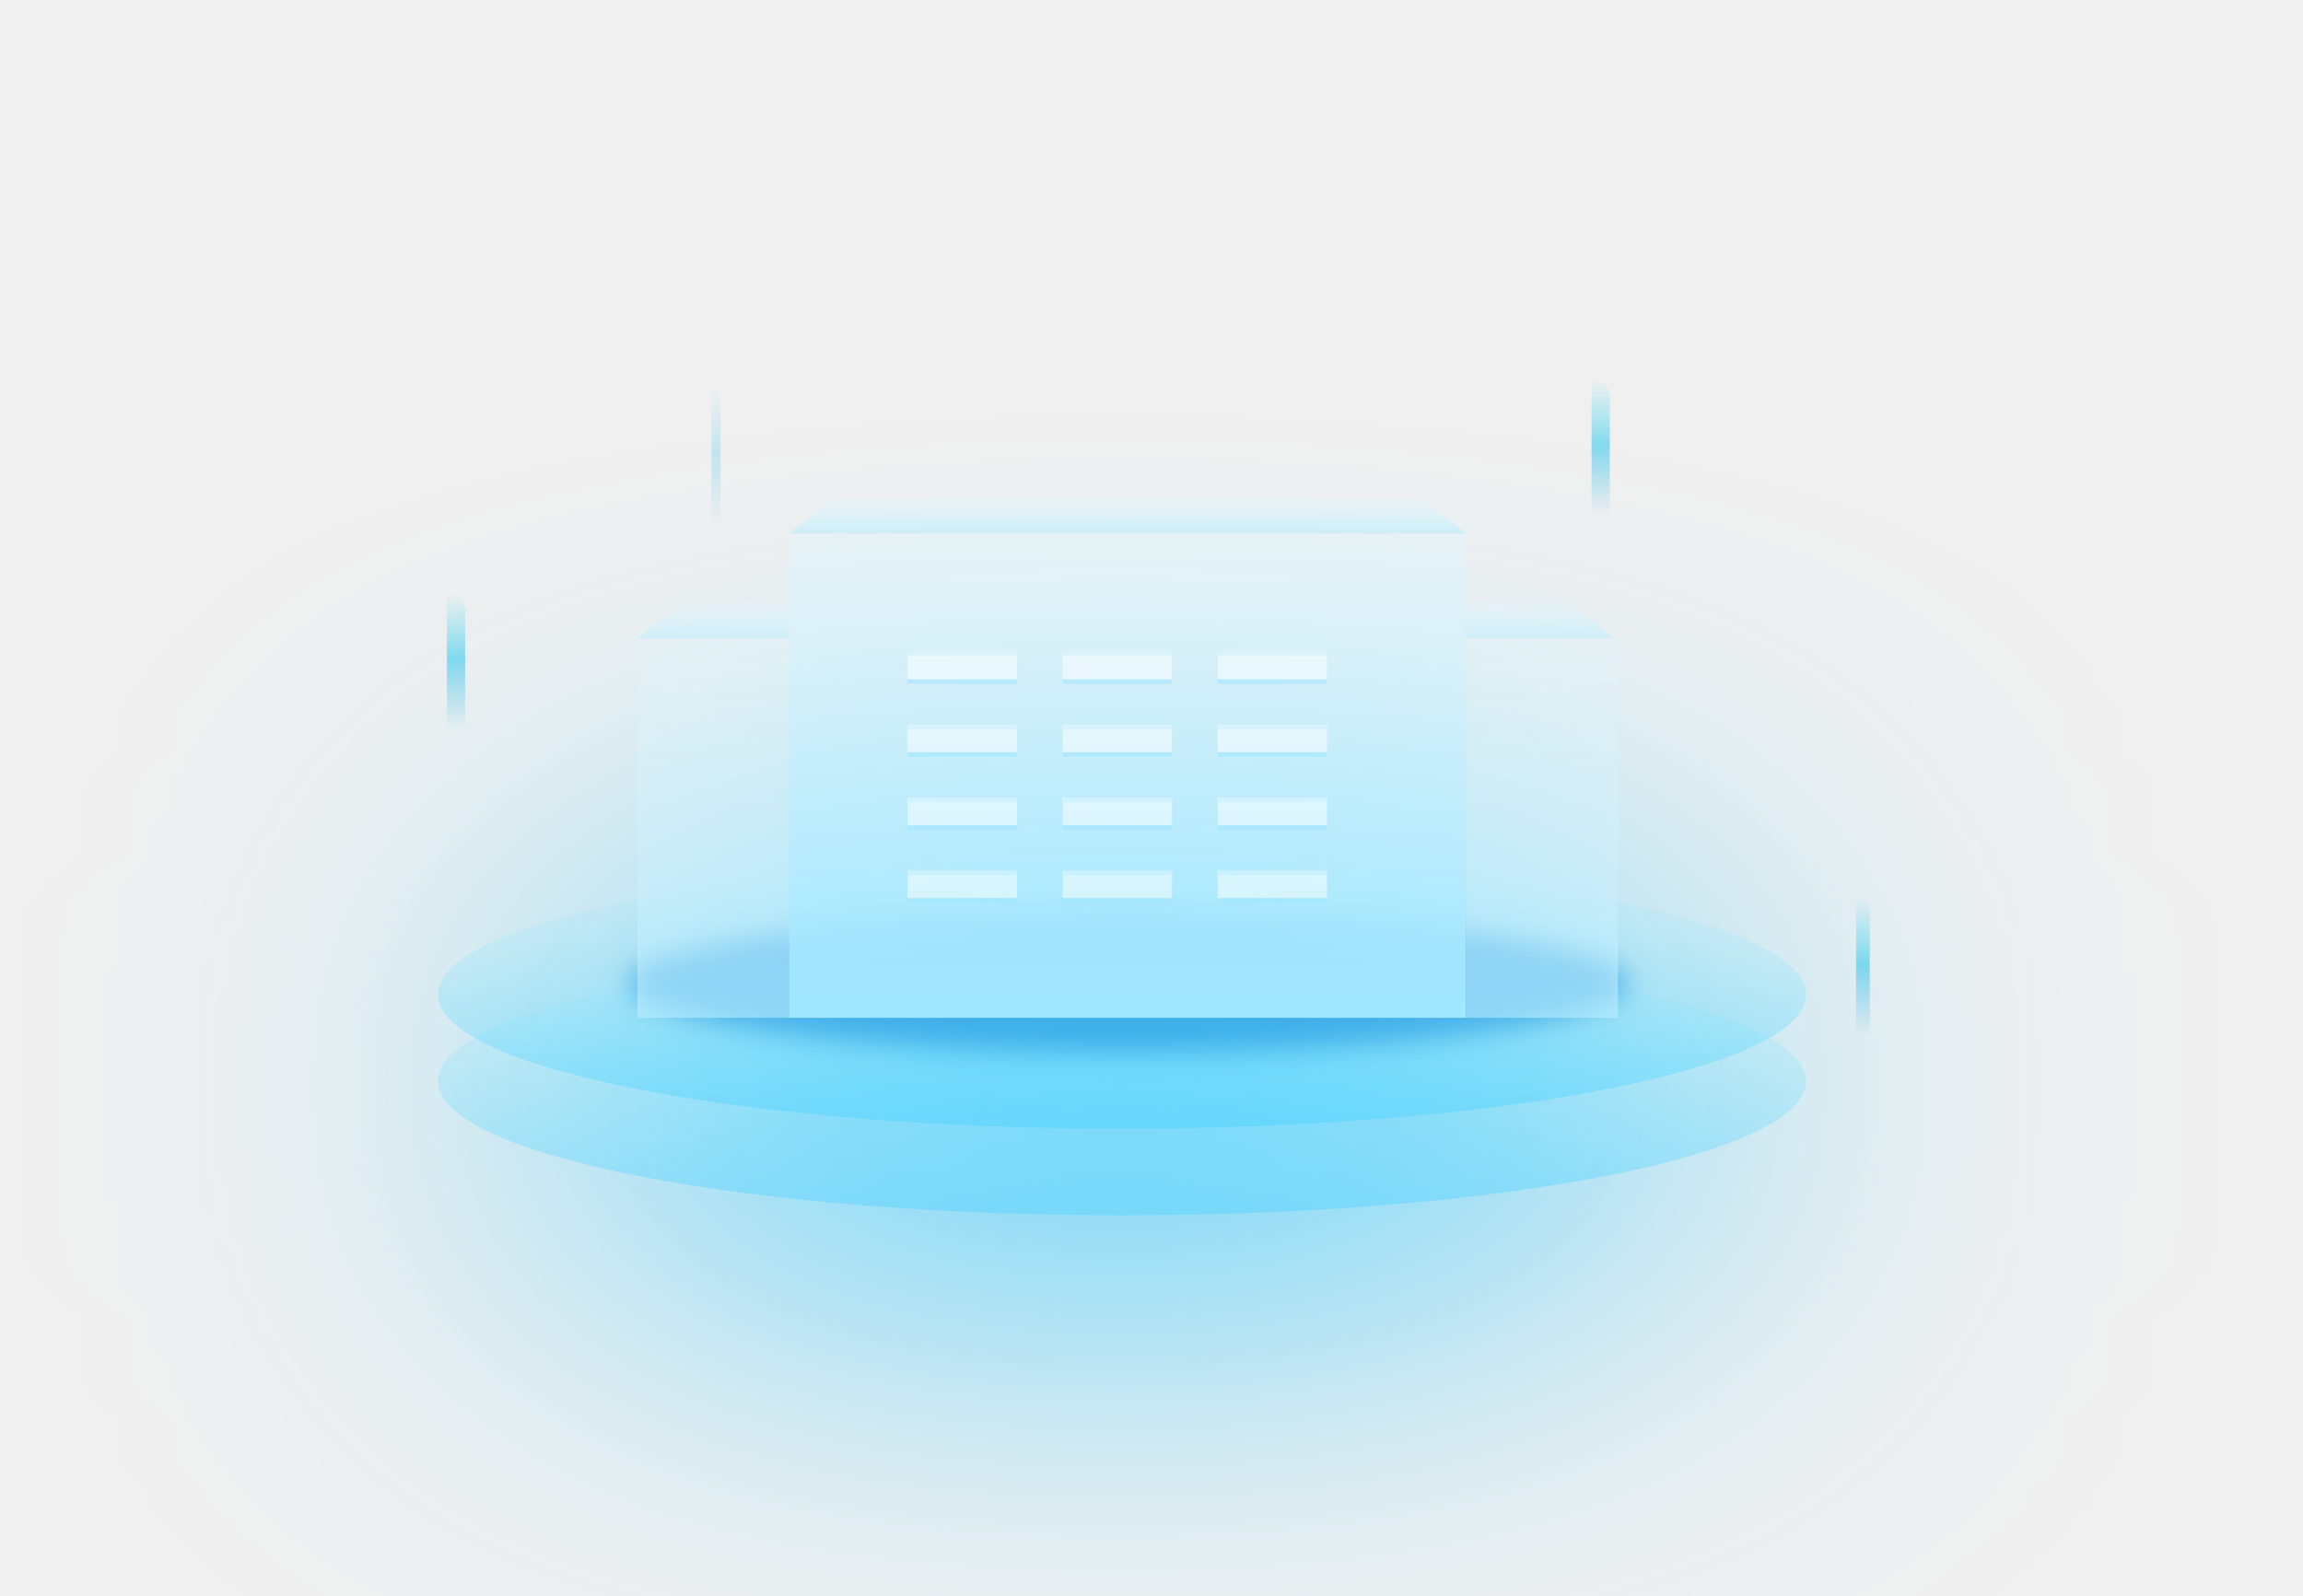
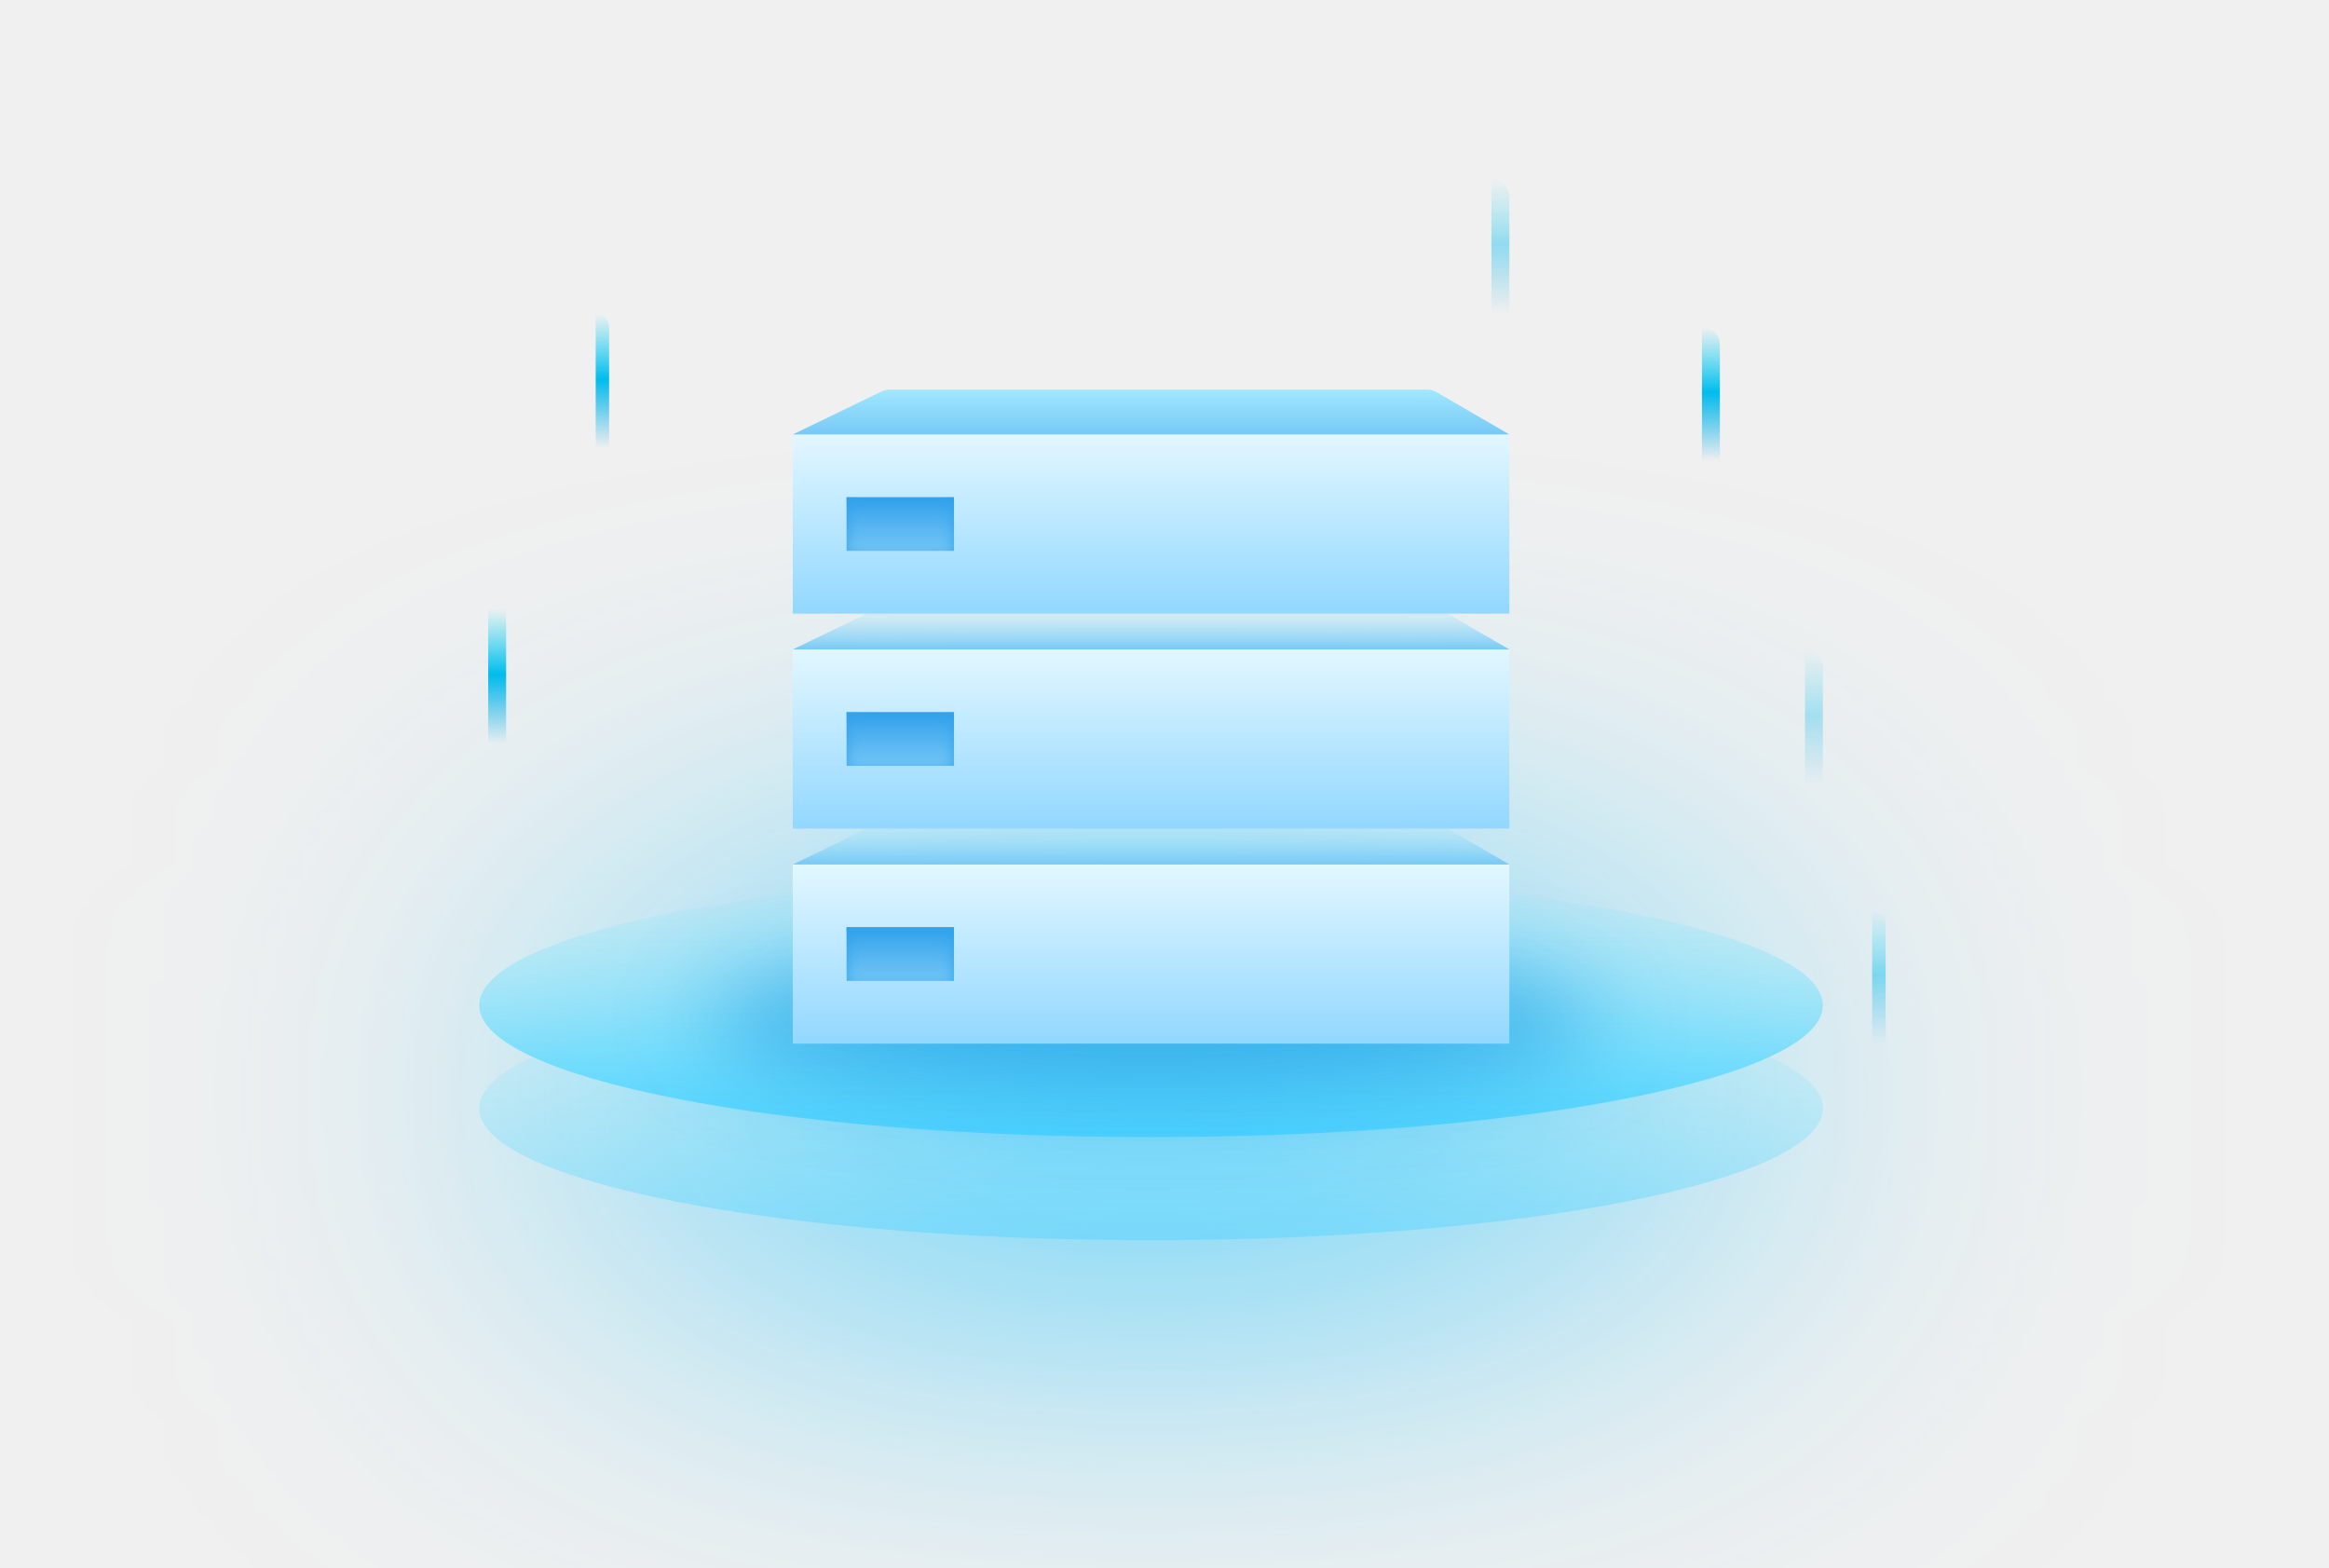
- <svg xmlns="http://www.w3.org/2000/svg" xmlns:xlink="http://www.w3.org/1999/xlink" width="505px" height="350px" viewBox="0 0 505 350" version="1.1">
+ <svg xmlns="http://www.w3.org/2000/svg" xmlns:xlink="http://www.w3.org/1999/xlink" width="520px" height="350px" viewBox="0 0 520 350" version="1.1">
  <defs>
    <filter x="-55.0%" y="-254.8%" width="210.0%" height="609.5%" filterUnits="objectBoundingBox" id="filter-1">
      <feGaussianBlur stdDeviation="50" in="SourceGraphic" />
    </filter>
    <linearGradient x1="50%" y1="0%" x2="50%" y2="100%" id="linearGradient-2">
      <stop stop-color="#7AE9FF" stop-opacity="0" offset="0%" />
-       <stop stop-color="#44CFFF" stop-opacity="0.5" offset="100%" />
+       <stop stop-color="#44CFFF" offset="100%" />
    </linearGradient>
    <linearGradient x1="50%" y1="0%" x2="50%" y2="100%" id="linearGradient-3">
      <stop stop-color="#7AE9FF" stop-opacity="0" offset="0%" />
      <stop stop-color="#56D3FF" stop-opacity="0.5" offset="100%" />
    </linearGradient>
-     <filter x="-4.1%" y="-30.0%" width="108.2%" height="160.0%" filterUnits="objectBoundingBox" id="filter-4">
-       <feGaussianBlur stdDeviation="3" in="SourceGraphic" />
+     <filter x="-15.0%" y="-100.0%" width="130.0%" height="300.0%" filterUnits="objectBoundingBox" id="filter-4">
+       <feGaussianBlur stdDeviation="10" in="SourceGraphic" />
    </filter>
-     <linearGradient x1="50%" y1="0%" x2="50%" y2="100%" id="linearGradient-5">
-       <stop stop-color="#E0F8FF" stop-opacity="0.38" offset="0%" />
-       <stop stop-color="#BEEEFF" offset="100%" />
+     <linearGradient x1="50%" y1="0%" x2="50%" y2="97.606%" id="linearGradient-5">
+       <stop stop-color="#E2F7FF" offset="0%" />
+       <stop stop-color="#94D8FF" offset="100%" />
    </linearGradient>
-     <linearGradient x1="58.265%" y1="100%" x2="58.265%" y2="0%" id="linearGradient-6">
-       <stop stop-color="#E0F8FF" stop-opacity="0.38" offset="0%" />
-       <stop stop-color="#BEEEFF" offset="100%" />
+     <linearGradient x1="50%" y1="0%" x2="50%" y2="100%" id="linearGradient-6">
+       <stop stop-color="#33A1EC" offset="0%" />
+       <stop stop-color="#73C6F5" offset="100%" />
    </linearGradient>
-     <linearGradient x1="58.265%" y1="100%" x2="58.265%" y2="0%" id="linearGradient-7">
-       <stop stop-color="#E0F8FF" stop-opacity="0.38" offset="0%" />
-       <stop stop-color="#BEEEFF" offset="100%" />
+     <rect id="path-7" x="12" y="24" width="24" height="12" />
+     <filter x="-8.3%" y="-16.7%" width="116.7%" height="133.3%" filterUnits="objectBoundingBox" id="filter-8">
+       <feGaussianBlur stdDeviation="1.5" in="SourceAlpha" result="shadowBlurInner1" />
+       <feOffset dx="0" dy="1" in="shadowBlurInner1" result="shadowOffsetInner1" />
+       <feComposite in="shadowOffsetInner1" in2="SourceAlpha" operator="arithmetic" k2="-1" k3="1" result="shadowInnerInner1" />
+       <feColorMatrix values="0 0 0 0 0.184   0 0 0 0 0.643   0 0 0 0 0.929  0 0 0 1 0" type="matrix" in="shadowInnerInner1" />
+     </filter>
+     <linearGradient x1="62.105%" y1="100%" x2="62.105%" y2="0%" id="linearGradient-9">
+       <stop stop-color="#77C9F5" offset="0%" />
+       <stop stop-color="#A1E7FF" stop-opacity="0" offset="100%" />
    </linearGradient>
-     <linearGradient x1="50%" y1="0%" x2="50%" y2="100%" id="linearGradient-8">
-       <stop stop-color="#E0F8FF" stop-opacity="0.38" offset="0%" />
+     <rect id="path-10" x="12" y="24" width="24" height="12" />
+     <filter x="-8.3%" y="-16.7%" width="116.7%" height="133.3%" filterUnits="objectBoundingBox" id="filter-11">
+       <feGaussianBlur stdDeviation="1.5" in="SourceAlpha" result="shadowBlurInner1" />
+       <feOffset dx="0" dy="1" in="shadowBlurInner1" result="shadowOffsetInner1" />
+       <feComposite in="shadowOffsetInner1" in2="SourceAlpha" operator="arithmetic" k2="-1" k3="1" result="shadowInnerInner1" />
+       <feColorMatrix values="0 0 0 0 0.204   0 0 0 0 0.631   0 0 0 0 0.925  0 0 0 1 0" type="matrix" in="shadowInnerInner1" />
+     </filter>
+     <rect id="path-12" x="12" y="24" width="24" height="12" />
+     <filter x="-8.3%" y="-16.7%" width="116.7%" height="133.3%" filterUnits="objectBoundingBox" id="filter-13">
+       <feGaussianBlur stdDeviation="1.5" in="SourceAlpha" result="shadowBlurInner1" />
+       <feOffset dx="0" dy="1" in="shadowBlurInner1" result="shadowOffsetInner1" />
+       <feComposite in="shadowOffsetInner1" in2="SourceAlpha" operator="arithmetic" k2="-1" k3="1" result="shadowInnerInner1" />
+       <feColorMatrix values="0 0 0 0 0.204   0 0 0 0 0.631   0 0 0 0 0.925  0 0 0 1 0" type="matrix" in="shadowInnerInner1" />
+     </filter>
+     <linearGradient x1="62.105%" y1="100%" x2="62.105%" y2="0%" id="linearGradient-14">
+       <stop stop-color="#77C9F5" offset="0%" />
      <stop stop-color="#A1E7FF" offset="100%" />
    </linearGradient>
-     <rect id="path-9" x="0" y="0" width="24" height="6" />
-     <filter x="-2.1%" y="-8.3%" width="104.2%" height="133.3%" filterUnits="objectBoundingBox" id="filter-10">
-       <feOffset dx="0" dy="1" in="SourceAlpha" result="shadowOffsetOuter1" />
-       <feColorMatrix values="0 0 0 0 0.611   0 0 0 0 0.899   0 0 0 0 1  0 0 0 1 0" type="matrix" in="shadowOffsetOuter1" />
-     </filter>
-     <filter x="-2.1%" y="-8.3%" width="104.2%" height="133.3%" filterUnits="objectBoundingBox" id="filter-11">
-       <feOffset dx="0" dy="1" in="SourceAlpha" result="shadowOffsetInner1" />
-       <feComposite in="shadowOffsetInner1" in2="SourceAlpha" operator="arithmetic" k2="-1" k3="1" result="shadowInnerInner1" />
-       <feColorMatrix values="0 0 0 0 0.901   0 0 0 0 0.974   0 0 0 0 1  0 0 0 1 0" type="matrix" in="shadowInnerInner1" />
-     </filter>
-     <rect id="path-12" x="0" y="16" width="24" height="6" />
-     <filter x="-2.1%" y="-8.3%" width="104.2%" height="133.3%" filterUnits="objectBoundingBox" id="filter-13">
-       <feOffset dx="0" dy="1" in="SourceAlpha" result="shadowOffsetOuter1" />
-       <feColorMatrix values="0 0 0 0 0.611   0 0 0 0 0.899   0 0 0 0 1  0 0 0 1 0" type="matrix" in="shadowOffsetOuter1" />
-     </filter>
-     <filter x="-2.1%" y="-8.3%" width="104.2%" height="133.3%" filterUnits="objectBoundingBox" id="filter-14">
-       <feOffset dx="0" dy="1" in="SourceAlpha" result="shadowOffsetInner1" />
-       <feComposite in="shadowOffsetInner1" in2="SourceAlpha" operator="arithmetic" k2="-1" k3="1" result="shadowInnerInner1" />
-       <feColorMatrix values="0 0 0 0 0.901   0 0 0 0 0.974   0 0 0 0 1  0 0 0 1 0" type="matrix" in="shadowInnerInner1" />
-     </filter>
-     <rect id="path-15" x="0" y="32" width="24" height="6" />
-     <filter x="-2.1%" y="-8.3%" width="104.2%" height="133.3%" filterUnits="objectBoundingBox" id="filter-16">
-       <feOffset dx="0" dy="1" in="SourceAlpha" result="shadowOffsetOuter1" />
-       <feColorMatrix values="0 0 0 0 0.611   0 0 0 0 0.899   0 0 0 0 1  0 0 0 1 0" type="matrix" in="shadowOffsetOuter1" />
-     </filter>
-     <filter x="-2.1%" y="-8.3%" width="104.2%" height="133.3%" filterUnits="objectBoundingBox" id="filter-17">
-       <feOffset dx="0" dy="1" in="SourceAlpha" result="shadowOffsetInner1" />
-       <feComposite in="shadowOffsetInner1" in2="SourceAlpha" operator="arithmetic" k2="-1" k3="1" result="shadowInnerInner1" />
-       <feColorMatrix values="0 0 0 0 0.901   0 0 0 0 0.974   0 0 0 0 1  0 0 0 1 0" type="matrix" in="shadowInnerInner1" />
-     </filter>
-     <rect id="path-18" x="0" y="48" width="24" height="6" />
-     <filter x="-2.1%" y="-8.3%" width="104.2%" height="133.3%" filterUnits="objectBoundingBox" id="filter-19">
-       <feOffset dx="0" dy="1" in="SourceAlpha" result="shadowOffsetOuter1" />
-       <feColorMatrix values="0 0 0 0 0.611   0 0 0 0 0.899   0 0 0 0 1  0 0 0 1 0" type="matrix" in="shadowOffsetOuter1" />
-     </filter>
-     <filter x="-2.1%" y="-8.3%" width="104.2%" height="133.3%" filterUnits="objectBoundingBox" id="filter-20">
-       <feOffset dx="0" dy="1" in="SourceAlpha" result="shadowOffsetInner1" />
-       <feComposite in="shadowOffsetInner1" in2="SourceAlpha" operator="arithmetic" k2="-1" k3="1" result="shadowInnerInner1" />
-       <feColorMatrix values="0 0 0 0 0.901   0 0 0 0 0.974   0 0 0 0 1  0 0 0 1 0" type="matrix" in="shadowInnerInner1" />
-     </filter>
-     <rect id="path-21" x="0" y="0" width="24" height="6" />
-     <filter x="-2.1%" y="-8.3%" width="104.2%" height="133.3%" filterUnits="objectBoundingBox" id="filter-22">
-       <feOffset dx="0" dy="1" in="SourceAlpha" result="shadowOffsetOuter1" />
-       <feColorMatrix values="0 0 0 0 0.611   0 0 0 0 0.899   0 0 0 0 1  0 0 0 1 0" type="matrix" in="shadowOffsetOuter1" />
-     </filter>
-     <filter x="-2.1%" y="-8.3%" width="104.2%" height="133.3%" filterUnits="objectBoundingBox" id="filter-23">
-       <feOffset dx="0" dy="1" in="SourceAlpha" result="shadowOffsetInner1" />
-       <feComposite in="shadowOffsetInner1" in2="SourceAlpha" operator="arithmetic" k2="-1" k3="1" result="shadowInnerInner1" />
-       <feColorMatrix values="0 0 0 0 0.901   0 0 0 0 0.974   0 0 0 0 1  0 0 0 1 0" type="matrix" in="shadowInnerInner1" />
-     </filter>
-     <rect id="path-24" x="0" y="16" width="24" height="6" />
-     <filter x="-2.1%" y="-8.3%" width="104.2%" height="133.3%" filterUnits="objectBoundingBox" id="filter-25">
-       <feOffset dx="0" dy="1" in="SourceAlpha" result="shadowOffsetOuter1" />
-       <feColorMatrix values="0 0 0 0 0.611   0 0 0 0 0.899   0 0 0 0 1  0 0 0 1 0" type="matrix" in="shadowOffsetOuter1" />
-     </filter>
-     <filter x="-2.1%" y="-8.3%" width="104.2%" height="133.3%" filterUnits="objectBoundingBox" id="filter-26">
-       <feOffset dx="0" dy="1" in="SourceAlpha" result="shadowOffsetInner1" />
-       <feComposite in="shadowOffsetInner1" in2="SourceAlpha" operator="arithmetic" k2="-1" k3="1" result="shadowInnerInner1" />
-       <feColorMatrix values="0 0 0 0 0.901   0 0 0 0 0.974   0 0 0 0 1  0 0 0 1 0" type="matrix" in="shadowInnerInner1" />
-     </filter>
-     <rect id="path-27" x="0" y="32" width="24" height="6" />
-     <filter x="-2.1%" y="-8.3%" width="104.2%" height="133.3%" filterUnits="objectBoundingBox" id="filter-28">
-       <feOffset dx="0" dy="1" in="SourceAlpha" result="shadowOffsetOuter1" />
-       <feColorMatrix values="0 0 0 0 0.611   0 0 0 0 0.899   0 0 0 0 1  0 0 0 1 0" type="matrix" in="shadowOffsetOuter1" />
-     </filter>
-     <filter x="-2.1%" y="-8.3%" width="104.2%" height="133.3%" filterUnits="objectBoundingBox" id="filter-29">
-       <feOffset dx="0" dy="1" in="SourceAlpha" result="shadowOffsetInner1" />
-       <feComposite in="shadowOffsetInner1" in2="SourceAlpha" operator="arithmetic" k2="-1" k3="1" result="shadowInnerInner1" />
-       <feColorMatrix values="0 0 0 0 0.901   0 0 0 0 0.974   0 0 0 0 1  0 0 0 1 0" type="matrix" in="shadowInnerInner1" />
-     </filter>
-     <rect id="path-30" x="0" y="48" width="24" height="6" />
-     <filter x="-2.1%" y="-8.3%" width="104.2%" height="133.3%" filterUnits="objectBoundingBox" id="filter-31">
-       <feOffset dx="0" dy="1" in="SourceAlpha" result="shadowOffsetOuter1" />
-       <feColorMatrix values="0 0 0 0 0.611   0 0 0 0 0.899   0 0 0 0 1  0 0 0 1 0" type="matrix" in="shadowOffsetOuter1" />
-     </filter>
-     <filter x="-2.1%" y="-8.3%" width="104.2%" height="133.3%" filterUnits="objectBoundingBox" id="filter-32">
-       <feOffset dx="0" dy="1" in="SourceAlpha" result="shadowOffsetInner1" />
-       <feComposite in="shadowOffsetInner1" in2="SourceAlpha" operator="arithmetic" k2="-1" k3="1" result="shadowInnerInner1" />
-       <feColorMatrix values="0 0 0 0 0.901   0 0 0 0 0.974   0 0 0 0 1  0 0 0 1 0" type="matrix" in="shadowInnerInner1" />
-     </filter>
-     <rect id="path-33" x="0" y="0" width="24" height="6" />
-     <filter x="-2.1%" y="-8.3%" width="104.2%" height="133.3%" filterUnits="objectBoundingBox" id="filter-34">
-       <feOffset dx="0" dy="1" in="SourceAlpha" result="shadowOffsetOuter1" />
-       <feColorMatrix values="0 0 0 0 0.611   0 0 0 0 0.899   0 0 0 0 1  0 0 0 1 0" type="matrix" in="shadowOffsetOuter1" />
-     </filter>
-     <filter x="-2.1%" y="-8.3%" width="104.2%" height="133.3%" filterUnits="objectBoundingBox" id="filter-35">
-       <feOffset dx="0" dy="1" in="SourceAlpha" result="shadowOffsetInner1" />
-       <feComposite in="shadowOffsetInner1" in2="SourceAlpha" operator="arithmetic" k2="-1" k3="1" result="shadowInnerInner1" />
-       <feColorMatrix values="0 0 0 0 0.901   0 0 0 0 0.974   0 0 0 0 1  0 0 0 1 0" type="matrix" in="shadowInnerInner1" />
-     </filter>
-     <rect id="path-36" x="0" y="16" width="24" height="6" />
-     <filter x="-2.1%" y="-8.3%" width="104.2%" height="133.3%" filterUnits="objectBoundingBox" id="filter-37">
-       <feOffset dx="0" dy="1" in="SourceAlpha" result="shadowOffsetOuter1" />
-       <feColorMatrix values="0 0 0 0 0.611   0 0 0 0 0.899   0 0 0 0 1  0 0 0 1 0" type="matrix" in="shadowOffsetOuter1" />
-     </filter>
-     <filter x="-2.1%" y="-8.3%" width="104.2%" height="133.3%" filterUnits="objectBoundingBox" id="filter-38">
-       <feOffset dx="0" dy="1" in="SourceAlpha" result="shadowOffsetInner1" />
-       <feComposite in="shadowOffsetInner1" in2="SourceAlpha" operator="arithmetic" k2="-1" k3="1" result="shadowInnerInner1" />
-       <feColorMatrix values="0 0 0 0 0.901   0 0 0 0 0.974   0 0 0 0 1  0 0 0 1 0" type="matrix" in="shadowInnerInner1" />
-     </filter>
-     <rect id="path-39" x="0" y="32" width="24" height="6" />
-     <filter x="-2.1%" y="-8.3%" width="104.2%" height="133.3%" filterUnits="objectBoundingBox" id="filter-40">
-       <feOffset dx="0" dy="1" in="SourceAlpha" result="shadowOffsetOuter1" />
-       <feColorMatrix values="0 0 0 0 0.611   0 0 0 0 0.899   0 0 0 0 1  0 0 0 1 0" type="matrix" in="shadowOffsetOuter1" />
-     </filter>
-     <filter x="-2.1%" y="-8.3%" width="104.2%" height="133.3%" filterUnits="objectBoundingBox" id="filter-41">
-       <feOffset dx="0" dy="1" in="SourceAlpha" result="shadowOffsetInner1" />
-       <feComposite in="shadowOffsetInner1" in2="SourceAlpha" operator="arithmetic" k2="-1" k3="1" result="shadowInnerInner1" />
-       <feColorMatrix values="0 0 0 0 0.901   0 0 0 0 0.974   0 0 0 0 1  0 0 0 1 0" type="matrix" in="shadowInnerInner1" />
-     </filter>
-     <rect id="path-42" x="0" y="48" width="24" height="6" />
-     <filter x="-2.1%" y="-8.3%" width="104.2%" height="133.3%" filterUnits="objectBoundingBox" id="filter-43">
-       <feOffset dx="0" dy="1" in="SourceAlpha" result="shadowOffsetOuter1" />
-       <feColorMatrix values="0 0 0 0 0.611   0 0 0 0 0.899   0 0 0 0 1  0 0 0 1 0" type="matrix" in="shadowOffsetOuter1" />
-     </filter>
-     <filter x="-2.1%" y="-8.3%" width="104.2%" height="133.3%" filterUnits="objectBoundingBox" id="filter-44">
-       <feOffset dx="0" dy="1" in="SourceAlpha" result="shadowOffsetInner1" />
-       <feComposite in="shadowOffsetInner1" in2="SourceAlpha" operator="arithmetic" k2="-1" k3="1" result="shadowInnerInner1" />
-       <feColorMatrix values="0 0 0 0 0.901   0 0 0 0 0.974   0 0 0 0 1  0 0 0 1 0" type="matrix" in="shadowInnerInner1" />
-     </filter>
-     <linearGradient x1="50%" y1="0%" x2="50%" y2="100%" id="linearGradient-45">
-       <stop stop-color="#E0F8FF" stop-opacity="0.2" offset="0%" />
-       <stop stop-color="#BEEEFF" stop-opacity="0.7" offset="100%" />
-     </linearGradient>
-     <linearGradient x1="50%" y1="0%" x2="50%" y2="100%" id="linearGradient-46">
+     <linearGradient x1="50%" y1="0%" x2="50%" y2="100%" id="linearGradient-15">
      <stop stop-color="#00D4F5" stop-opacity="0" offset="0%" />
      <stop stop-color="#00BCED" offset="48.707%" />
      <stop stop-color="#00AAE7" stop-opacity="0" offset="100%" />
    </linearGradient>
-     <linearGradient x1="50%" y1="0%" x2="50%" y2="100%" id="linearGradient-47">
-       <stop stop-color="#00D4F5" stop-opacity="0" offset="0%" />
-       <stop stop-color="#00BCED" offset="48.707%" />
-       <stop stop-color="#00AAE7" stop-opacity="0" offset="100%" />
-     </linearGradient>
-     <linearGradient x1="50%" y1="0%" x2="50%" y2="100%" id="linearGradient-48">
+     <linearGradient x1="50%" y1="0%" x2="50%" y2="100%" id="linearGradient-16">
      <stop stop-color="#00D4F5" stop-opacity="0" offset="0%" />
      <stop stop-color="#00BCED" offset="48.707%" />
      <stop stop-color="#00AAE7" stop-opacity="0" offset="100%" />
    </linearGradient>
  </defs>
-   <g id="公共组件" stroke="none" stroke-width="1" fill="none" fill-rule="evenodd">
-     <g id="公共组件02" transform="translate(-1216, -19)">
-       <g id="banner" transform="translate(173, 19)">
-         <g id="编组-8" transform="translate(372, 0)">
-           <g id="编组-4" transform="translate(671, 0)">
-             <g id="编组-12" transform="translate(96, 83)">
-               <ellipse id="椭圆形" fill="#00BDFF" filter="url(#filter-1)" cx="149.36" cy="155.12" rx="136.32" ry="29.44" />
-               <ellipse id="椭圆形" fill="url(#linearGradient-2)" cx="150.04" cy="135.12" rx="150" ry="29.44" />
-               <ellipse id="椭圆形" fill="url(#linearGradient-3)" cx="150.04" cy="154.12" rx="150" ry="29.44" />
-               <ellipse id="椭圆形" fill-opacity="0.5" fill="#0784DA" filter="url(#filter-4)" cx="151.54" cy="132.68" rx="109.5" ry="15" />
-               <rect id="矩形" fill="url(#linearGradient-5)" opacity="0.6" x="43.76" y="57.04" width="33.28" height="83.2" />
-               <polygon id="矩形" fill="url(#linearGradient-6)" opacity="0.6" transform="translate(60.4, 53.04) scale(1, -1) translate(-60.4, -53.04) " points="43.76 49.04 77.04 49.04 77.04 57.04 53.76 57.04" />
-               <polygon id="矩形" fill="url(#linearGradient-7)" opacity="0.6" transform="translate(241.5, 53) scale(-1, -1) translate(-241.5, -53) " points="225 49 258 49 258 57 234.916 57" />
-               <rect id="矩形" fill="url(#linearGradient-5)" opacity="0.6" x="225.52" y="57.04" width="33.28" height="83.2" />
-               <rect id="矩形" fill="url(#linearGradient-8)" x="77" y="34" width="148.48" height="106.24" />
-               <g id="编组-21" opacity="0.5" transform="translate(103, 60)">
-                 <g id="编组-22">
-                   <g id="矩形">
-                     <use fill="black" fill-opacity="1" filter="url(#filter-10)" xlink:href="#path-9" />
-                     <use fill="#FFFFFF" fill-rule="evenodd" xlink:href="#path-9" />
-                     <use fill="black" fill-opacity="1" filter="url(#filter-11)" xlink:href="#path-9" />
-                   </g>
-                   <g id="矩形">
-                     <use fill="black" fill-opacity="1" filter="url(#filter-13)" xlink:href="#path-12" />
-                     <use fill="#FFFFFF" fill-rule="evenodd" xlink:href="#path-12" />
-                     <use fill="black" fill-opacity="1" filter="url(#filter-14)" xlink:href="#path-12" />
-                   </g>
-                   <g id="矩形">
-                     <use fill="black" fill-opacity="1" filter="url(#filter-16)" xlink:href="#path-15" />
-                     <use fill="#FFFFFF" fill-rule="evenodd" xlink:href="#path-15" />
-                     <use fill="black" fill-opacity="1" filter="url(#filter-17)" xlink:href="#path-15" />
-                   </g>
-                   <g id="矩形">
-                     <use fill="black" fill-opacity="1" filter="url(#filter-19)" xlink:href="#path-18" />
-                     <use fill="#FFFFFF" fill-rule="evenodd" xlink:href="#path-18" />
-                     <use fill="black" fill-opacity="1" filter="url(#filter-20)" xlink:href="#path-18" />
-                   </g>
-                 </g>
-                 <g id="编组-22" transform="translate(34, 0)">
-                   <g id="矩形">
-                     <use fill="black" fill-opacity="1" filter="url(#filter-22)" xlink:href="#path-21" />
-                     <use fill="#FFFFFF" fill-rule="evenodd" xlink:href="#path-21" />
-                     <use fill="black" fill-opacity="1" filter="url(#filter-23)" xlink:href="#path-21" />
-                   </g>
-                   <g id="矩形">
-                     <use fill="black" fill-opacity="1" filter="url(#filter-25)" xlink:href="#path-24" />
-                     <use fill="#FFFFFF" fill-rule="evenodd" xlink:href="#path-24" />
-                     <use fill="black" fill-opacity="1" filter="url(#filter-26)" xlink:href="#path-24" />
-                   </g>
-                   <g id="矩形">
-                     <use fill="black" fill-opacity="1" filter="url(#filter-28)" xlink:href="#path-27" />
-                     <use fill="#FFFFFF" fill-rule="evenodd" xlink:href="#path-27" />
-                     <use fill="black" fill-opacity="1" filter="url(#filter-29)" xlink:href="#path-27" />
-                   </g>
-                   <g id="矩形">
-                     <use fill="black" fill-opacity="1" filter="url(#filter-31)" xlink:href="#path-30" />
-                     <use fill="#FFFFFF" fill-rule="evenodd" xlink:href="#path-30" />
-                     <use fill="black" fill-opacity="1" filter="url(#filter-32)" xlink:href="#path-30" />
-                   </g>
-                 </g>
-                 <g id="编组-22" transform="translate(68, 0)">
-                   <g id="矩形">
-                     <use fill="black" fill-opacity="1" filter="url(#filter-34)" xlink:href="#path-33" />
-                     <use fill="#FFFFFF" fill-rule="evenodd" xlink:href="#path-33" />
-                     <use fill="black" fill-opacity="1" filter="url(#filter-35)" xlink:href="#path-33" />
-                   </g>
-                   <g id="矩形">
-                     <use fill="black" fill-opacity="1" filter="url(#filter-37)" xlink:href="#path-36" />
-                     <use fill="#FFFFFF" fill-rule="evenodd" xlink:href="#path-36" />
-                     <use fill="black" fill-opacity="1" filter="url(#filter-38)" xlink:href="#path-36" />
-                   </g>
-                   <g id="矩形">
-                     <use fill="black" fill-opacity="1" filter="url(#filter-40)" xlink:href="#path-39" />
-                     <use fill="#FFFFFF" fill-rule="evenodd" xlink:href="#path-39" />
-                     <use fill="black" fill-opacity="1" filter="url(#filter-41)" xlink:href="#path-39" />
-                   </g>
-                   <g id="矩形">
-                     <use fill="black" fill-opacity="1" filter="url(#filter-43)" xlink:href="#path-42" />
-                     <use fill="#FFFFFF" fill-rule="evenodd" xlink:href="#path-42" />
-                     <use fill="black" fill-opacity="1" filter="url(#filter-44)" xlink:href="#path-42" />
-                   </g>
-                 </g>
+   <g id="产品" stroke="none" stroke-width="1" fill="none" fill-rule="evenodd">
+     <g id="存储与数据湖-对象存储✅" transform="translate(-1028, -120)">
+       <g id="banner" transform="translate(0, 120)">
+         <g id="插画" transform="translate(1135, 40)">
+           <g id="编组-22" transform="translate(0, 155)">
+             <ellipse id="椭圆形" fill="#00BDFF" filter="url(#filter-1)" cx="149.36" cy="49.12" rx="136.32" ry="29.44" />
+             <ellipse id="椭圆形" fill="url(#linearGradient-2)" cx="150" cy="29.44" rx="150" ry="29.44" />
+             <ellipse id="椭圆形" fill="url(#linearGradient-3)" cx="150" cy="52.44" rx="150" ry="29.44" />
+             <ellipse id="椭圆形" fill-opacity="0.5" fill="#0784DA" filter="url(#filter-4)" cx="150" cy="33" rx="100" ry="15" />
+           </g>
+           <g id="编组-22备份" transform="translate(70, 47)">
+             <g id="编组-21备份" transform="translate(0, 96)">
+               <rect id="矩形" fill="url(#linearGradient-5)" x="0" y="10" width="160" height="40" />
+               <g id="矩形">
+                 <use fill="url(#linearGradient-6)" fill-rule="evenodd" xlink:href="#path-7" />
+                 <use fill="black" fill-opacity="1" filter="url(#filter-8)" xlink:href="#path-7" />
              </g>
-               <polygon id="矩形" fill="url(#linearGradient-45)" points="87 26 215.48 26 225.48 34 77 34" />
-               <path d="M6,51 L6,77 L6,77 L2,77 L2,47 C4.209,47 6,48.791 6,51 Z" id="路径" fill="url(#linearGradient-46)" fill-rule="nonzero" opacity="0.45" />
-               <path d="M62,4 L62,32 L62,32 L60,32 L60,2 C61.105,2 62,2.895 62,4 Z" id="路径" fill="url(#linearGradient-47)" fill-rule="nonzero" opacity="0.2" />
-               <path d="M257,4 L257,30 L257,30 L253,30 L253,0 C255.209,-4.05812251e-16 257,1.791 257,4 Z" id="路径" fill="url(#linearGradient-46)" fill-rule="nonzero" opacity="0.45" />
-               <path d="M314,117 L314,144 L314,144 L311,144 L311,114 C312.657,114 314,115.343 314,117 Z" id="路径" fill="url(#linearGradient-48)" fill-rule="nonzero" opacity="0.45" />
+               <path d="M21.563,0 L141.718,0 C142.424,2.02983938e-14 143.117,0.187 143.728,0.542 L160,10 L160,10 L0,10 L19.819,0.4 C20.363,0.137 20.959,8.9927351e-15 21.563,0 Z" id="矩形" fill="url(#linearGradient-9)" />
            </g>
+             <g id="编组-21备份" transform="translate(0, 48)">
+               <rect id="矩形" fill="url(#linearGradient-5)" x="0" y="10" width="160" height="40" />
+               <g id="矩形">
+                 <use fill="url(#linearGradient-6)" fill-rule="evenodd" xlink:href="#path-10" />
+                 <use fill="black" fill-opacity="1" filter="url(#filter-11)" xlink:href="#path-10" />
+               </g>
+               <path d="M21.563,0 L141.718,0 C142.424,2.02983938e-14 143.117,0.187 143.728,0.542 L160,10 L160,10 L0,10 L19.819,0.4 C20.363,0.137 20.959,8.9927351e-15 21.563,0 Z" id="矩形" fill="url(#linearGradient-9)" />
+             </g>
+             <g id="编组-21备份">
+               <rect id="矩形" fill="url(#linearGradient-5)" x="0" y="10" width="160" height="40" />
+               <g id="矩形">
+                 <use fill="url(#linearGradient-6)" fill-rule="evenodd" xlink:href="#path-12" />
+                 <use fill="black" fill-opacity="1" filter="url(#filter-13)" xlink:href="#path-12" />
+               </g>
+               <path d="M21.563,0 L141.718,0 C142.424,2.02983938e-14 143.117,0.187 143.728,0.542 L160,10 L160,10 L0,10 L19.819,0.4 C20.363,0.137 20.959,8.9927351e-15 21.563,0 Z" id="矩形" fill="url(#linearGradient-14)" />
+             </g>
+           </g>
+           <g id="编组-21" transform="translate(2, 0)" fill-rule="nonzero">
+             <polygon id="路径" fill="url(#linearGradient-15)" points="4 96 4 126 0 126 0 96" />
+             <path d="M27,33 L27,60 L27,60 L24,60 L24,30 C25.657,30 27,31.343 27,33 Z" id="路径" fill="url(#linearGradient-16)" />
+             <path d="M275,37 L275,63 L275,63 L271,63 L271,33 C273.209,33 275,34.791 275,37 Z" id="路径" fill="url(#linearGradient-15)" />
+             <path d="M298,109 L298,135 L298,135 L294,135 L294,105 C296.209,105 298,106.791 298,109 Z" id="路径" fill="url(#linearGradient-15)" opacity="0.3" />
+             <path d="M228,4 L228,30 L228,30 L224,30 L224,0 C226.209,-4.05812251e-16 228,1.791 228,4 Z" id="路径" fill="url(#linearGradient-15)" opacity="0.4" />
+             <path d="M312,166 L312,193 L312,193 L309,193 L309,163 C310.657,163 312,164.343 312,166 Z" id="路径" fill="url(#linearGradient-16)" opacity="0.45" />
          </g>
        </g>
      </g>
    </g>
  </g>
</svg>
